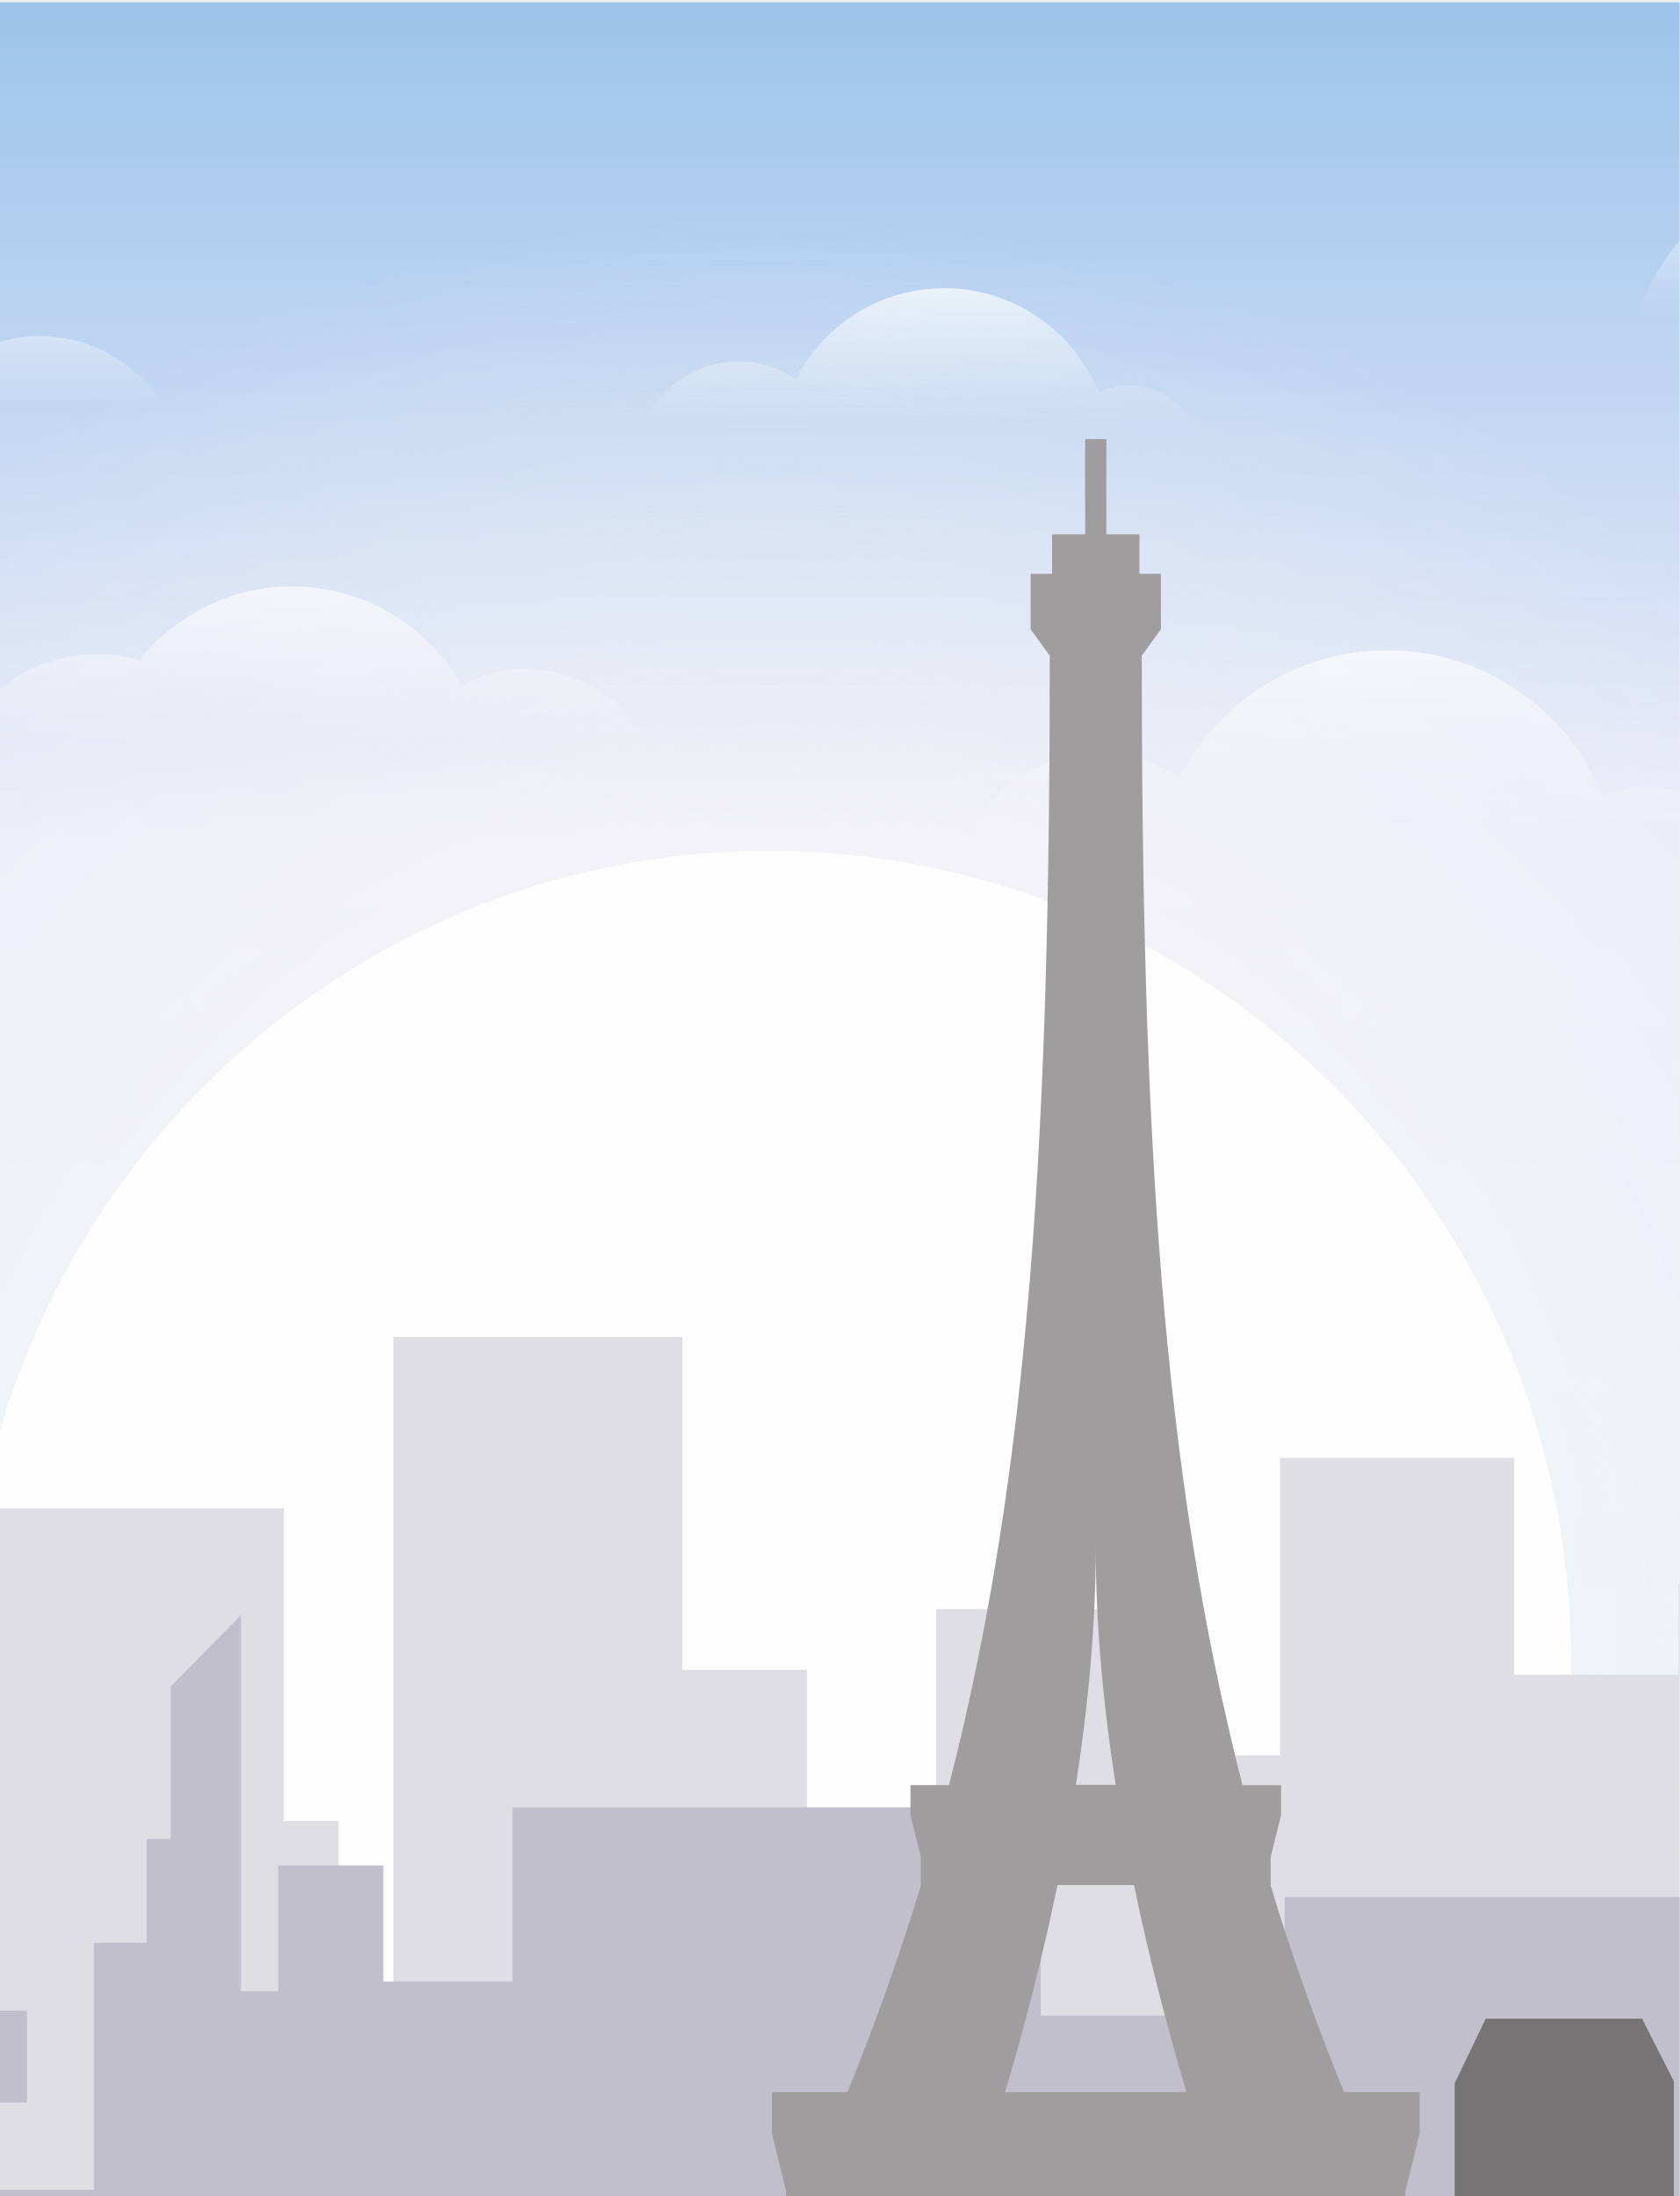
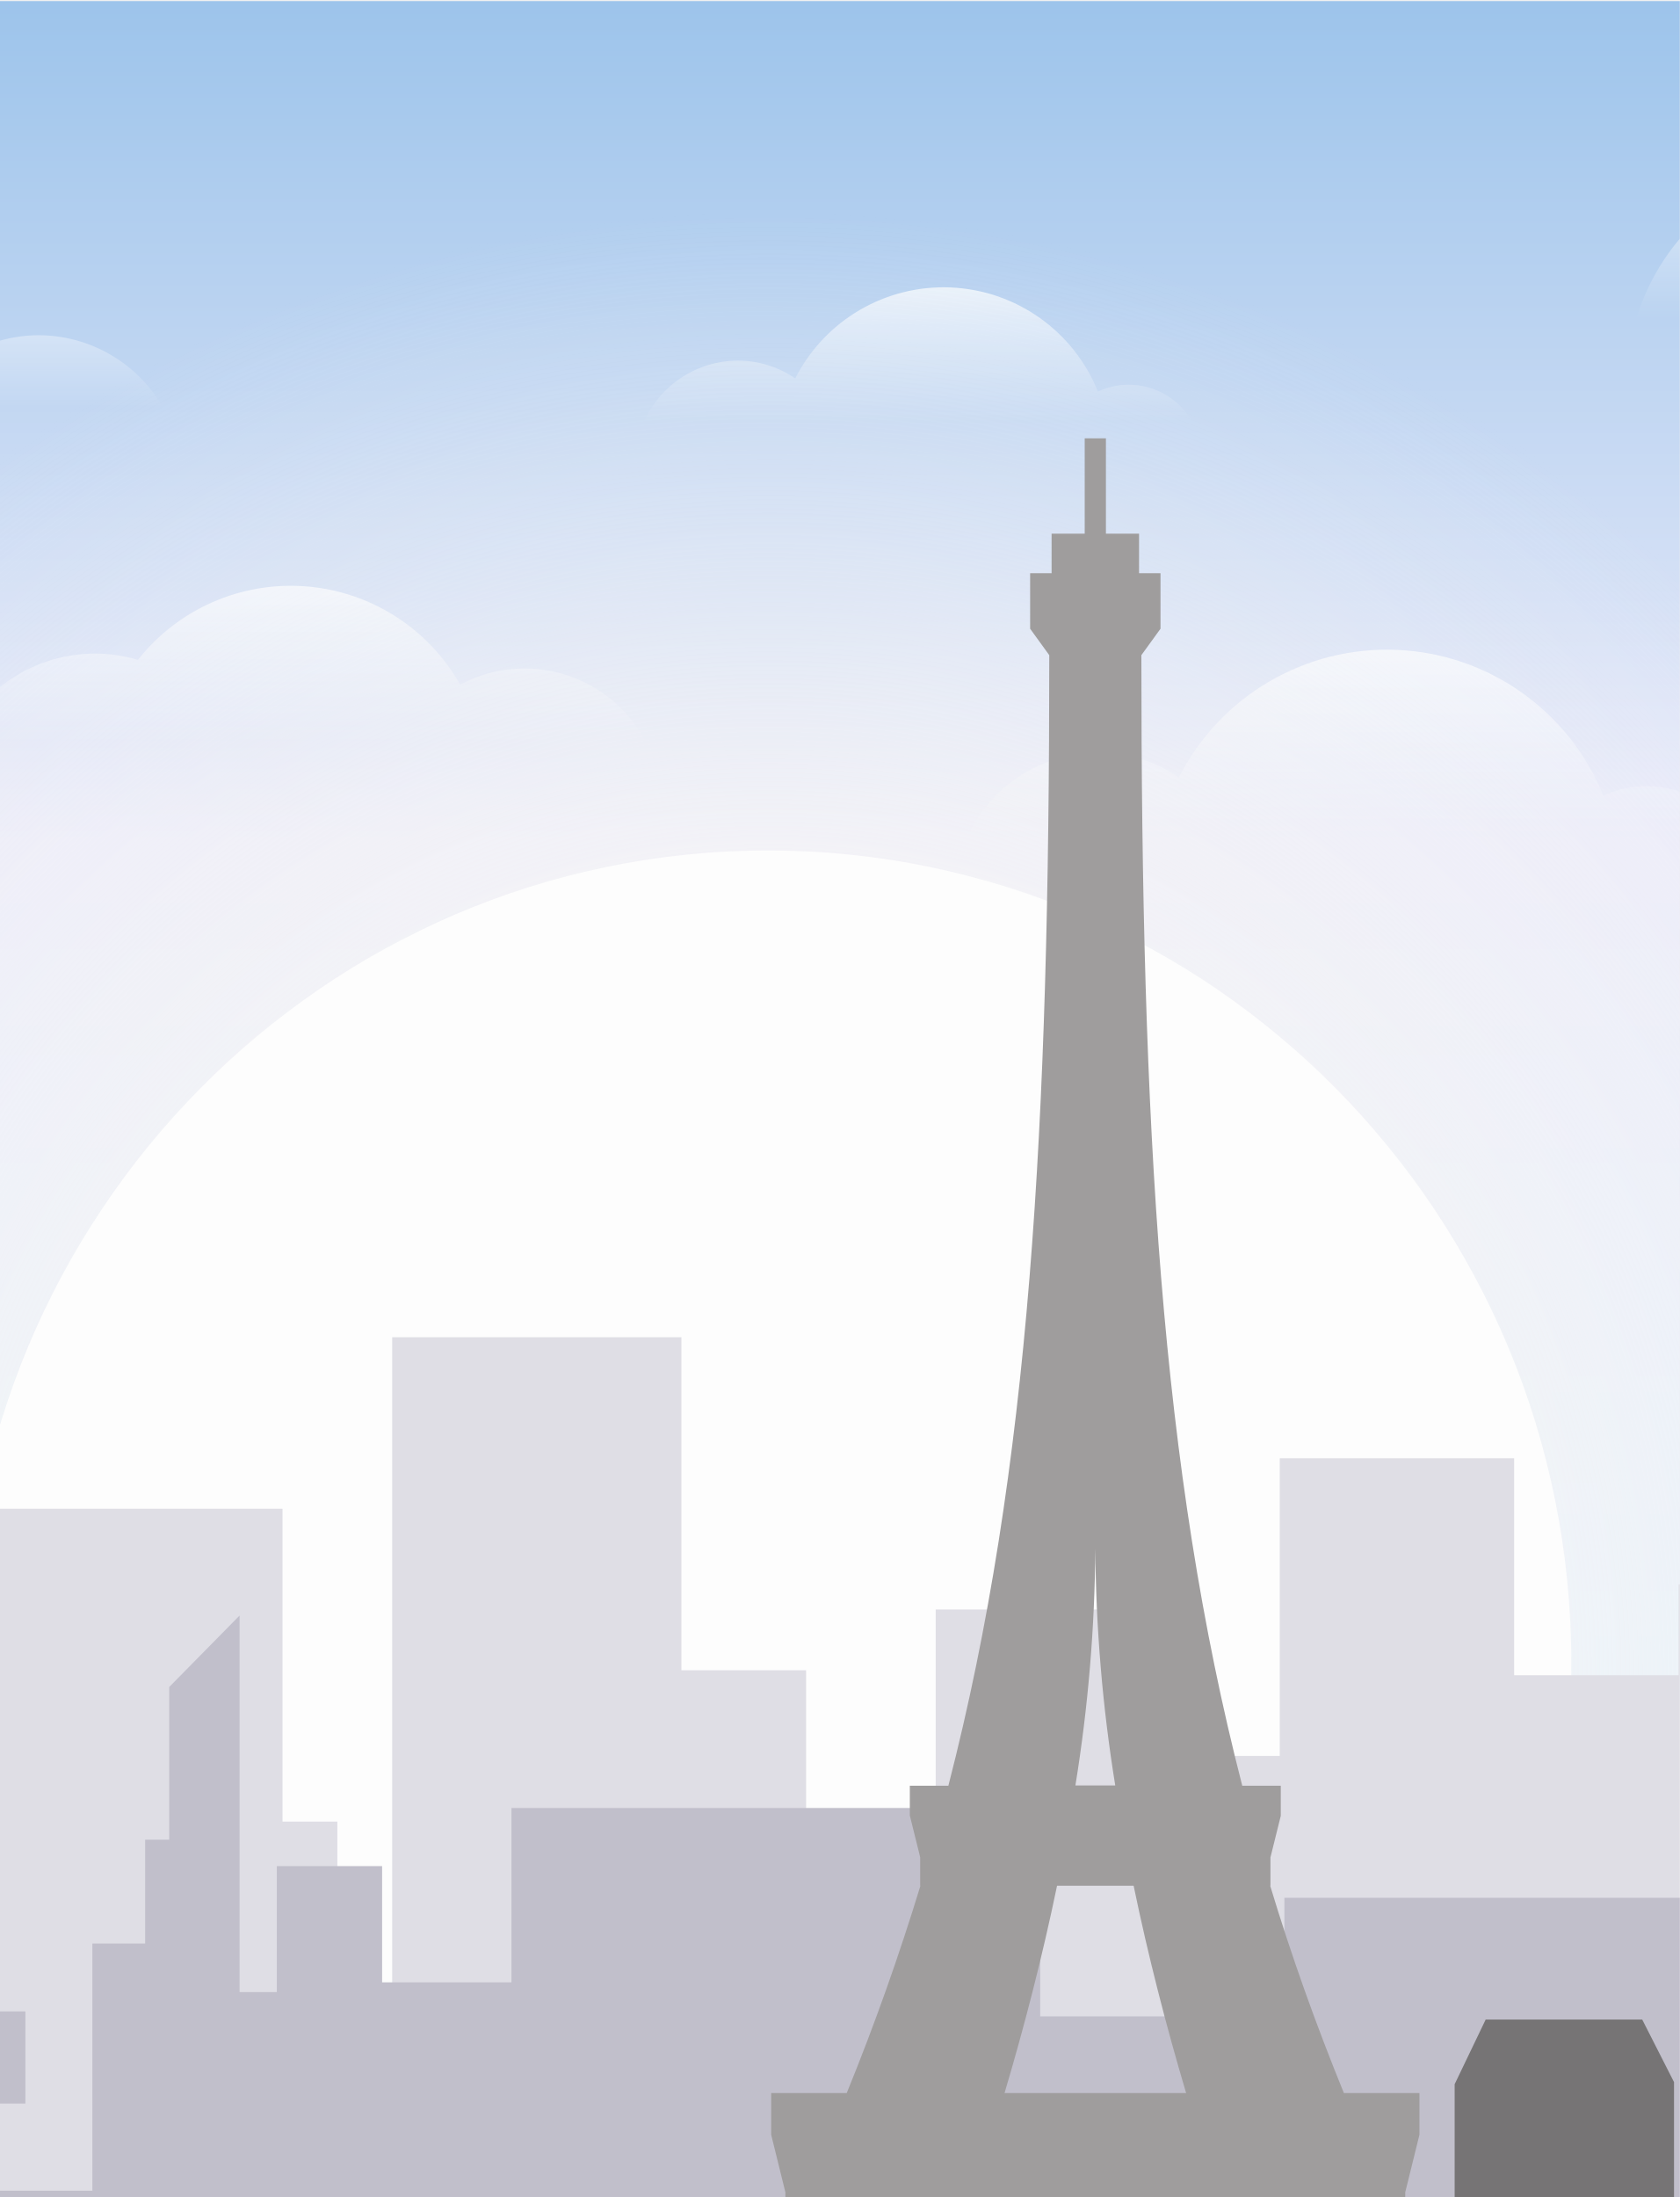
- <svg xmlns="http://www.w3.org/2000/svg" xmlns:xlink="http://www.w3.org/1999/xlink" width="713" height="932" viewBox="0 0 713 932">
+ <svg xmlns="http://www.w3.org/2000/svg" xmlns:xlink="http://www.w3.org/1999/xlink" width="390" height="510" viewBox="0 0 390 510">
  <defs>
    <clipPath id="clip-path">
-       <rect id="Rectangle_292" data-name="Rectangle 292" width="713" height="932" transform="translate(-219 -6)" fill="#fff" />
+       <rect id="Rectangle_292" data-name="Rectangle 292" width="390" height="510" transform="translate(0.371 0.275)" fill="#fff" />
    </clipPath>
    <clipPath id="clip-path-2">
-       <rect id="Rectangle_281" data-name="Rectangle 281" width="1865" height="1554" transform="translate(0 0.093)" />
+       <rect id="Rectangle_281" data-name="Rectangle 281" width="1021" height="851" transform="translate(0.056 -0.273)" />
    </clipPath>
    <linearGradient id="linear-gradient" x1="0.5" x2="0.5" y2="1" gradientUnits="objectBoundingBox">
      <stop offset="0" stop-color="#9dc4eb" />
      <stop offset="0.495" stop-color="#ececfa" />
      <stop offset="1" stop-color="#e5f0fc" />
    </linearGradient>
    <linearGradient id="linear-gradient-2" x1="0.5" x2="0.5" y2="0.999" gradientUnits="objectBoundingBox">
      <stop offset="0.001" stop-color="#fff" />
      <stop offset="1" stop-color="#fff" stop-opacity="0" />
    </linearGradient>
    <linearGradient id="linear-gradient-3" x1="0.5" y1="0.001" x2="0.5" y2="1.002" xlink:href="#linear-gradient-2" />
    <linearGradient id="linear-gradient-4" x1="0.5" y1="0" x2="0.5" y2="0.999" xlink:href="#linear-gradient-2" />
    <linearGradient id="linear-gradient-5" x1="0.5" y1="0" x2="0.5" y2="1" xlink:href="#linear-gradient-2" />
    <linearGradient id="linear-gradient-6" x1="0.5" y1="-0.001" x2="0.5" y2="1" xlink:href="#linear-gradient-2" />
    <linearGradient id="linear-gradient-7" x1="9.135" y1="-0.001" x2="9.135" y2="1" xlink:href="#linear-gradient-2" />
    <linearGradient id="linear-gradient-8" x1="-8.352" y1="0.001" x2="-8.352" y2="1.002" xlink:href="#linear-gradient-2" />
    <linearGradient id="linear-gradient-9" x1="0.5" y1="-0.001" x2="0.5" y2="0.999" xlink:href="#linear-gradient-2" />
    <linearGradient id="linear-gradient-10" x1="0.5" y1="0" x2="0.5" y2="1" xlink:href="#linear-gradient-2" />
    <linearGradient id="linear-gradient-11" x1="0.5" y1="0" x2="0.5" y2="1" xlink:href="#linear-gradient-2" />
    <radialGradient id="radial-gradient" cx="0.5" cy="0.5" r="0.5" gradientUnits="objectBoundingBox">
      <stop offset="0" stop-color="#ebe4e2" stop-opacity="0.949" />
      <stop offset="0.452" stop-color="#f8f7f4" stop-opacity="0.651" />
      <stop offset="0.916" stop-color="#f5f5f5" stop-opacity="0" />
      <stop offset="1" stop-color="#ffe5df" stop-opacity="0" />
    </radialGradient>
  </defs>
-   <g id="Groupe_de_masques_2" data-name="Groupe de masques 2" transform="translate(219 6)" clip-path="url(#clip-path)">
-     <g id="Layer_1" transform="translate(-795 1.907)">
-       <g id="Groupe_3527" data-name="Groupe 3527" transform="translate(109 -7)">
-         <g id="Groupe_3517" data-name="Groupe 3517" transform="translate(0 0)" clip-path="url(#clip-path-2)">
-           <rect id="Rectangle_280" data-name="Rectangle 280" width="1864.871" height="720.118" transform="translate(-0.28 0.073)" fill="url(#linear-gradient)" />
+   <g id="Groupe_de_masques_2" data-name="Groupe de masques 2" transform="translate(-0.371 -0.274)" clip-path="url(#clip-path)">
+     <g id="Layer_1" transform="translate(-255.685 0.548)">
+       <g id="Groupe_3527" data-name="Groupe 3527" transform="translate(0)">
+         <g id="Groupe_3517" data-name="Groupe 3517" clip-path="url(#clip-path-2)">
+           <rect id="Rectangle_280" data-name="Rectangle 280" width="1021.026" height="394.268" transform="translate(-0.154 -0.011)" fill="url(#linear-gradient)" />
        </g>
-         <g id="Groupe_3518" data-name="Groupe 3518" transform="translate(0 0)" opacity="0.7" clip-path="url(#clip-path-2)">
-           <path id="Tracé_12289" data-name="Tracé 12289" d="M715.33,140.383a42.818,42.818,0,0,1,24.353,7.549,70.545,70.545,0,0,1,128.347,5.55,30.385,30.385,0,0,1,13.054-2.886,31.072,31.072,0,0,1,27.1,15.985H675.4A43.728,43.728,0,0,1,715.33,140.383Z" transform="translate(65.222 12.106)" fill="url(#linear-gradient-2)" />
-           <path id="Tracé_12290" data-name="Tracé 12290" d="M139.506,387.576a52.644,52.644,0,0,1,29.728,9.1A86.416,86.416,0,0,1,246.023,349.5c36.091,0,66.916,22.313,79.97,53.951a36.833,36.833,0,0,1,16.016-3.552,37.926,37.926,0,0,1,33.019,19.427H90.8A53.428,53.428,0,0,1,139.506,387.576Z" transform="translate(8.526 38.551)" fill="url(#linear-gradient-3)" />
-           <path id="Tracé_12291" data-name="Tracé 12291" d="M1175.925,391.987a53.444,53.444,0,0,1,29.948,9.214,86.829,86.829,0,0,1,77.228-47.4c36.2,0,67.245,22.424,80.409,54.284a37.317,37.317,0,0,1,16.126-3.552,38.154,38.154,0,0,1,33.239,19.538H1127A53.384,53.384,0,0,1,1175.925,391.987Z" transform="translate(109.019 39.024)" fill="url(#linear-gradient-4)" />
-           <path id="Tracé_12292" data-name="Tracé 12292" d="M856.146,291.327a60.323,60.323,0,0,1,34.116,10.546c16.564-32.193,49.8-54.173,88.2-54.173,41.356,0,76.789,25.532,91.818,61.943a42.6,42.6,0,0,1,18.319-4.107,43.673,43.673,0,0,1,37.955,22.313H800.2A61.367,61.367,0,0,1,856.146,291.327Z" transform="translate(77.325 27.343)" fill="url(#linear-gradient-5)" />
-           <path id="Tracé_12293" data-name="Tracé 12293" d="M1259.578,281.484a63.372,63.372,0,0,1,38.394,12.988,87.8,87.8,0,0,1,75.473-43.072c39.382,0,72.73,26.2,83.919,62.165H1204.4A63.612,63.612,0,0,1,1259.578,281.484Z" transform="translate(116.525 27.751)" fill="url(#linear-gradient-6)" />
-           <path id="Tracé_12294" data-name="Tracé 12294" d="M190.633,92.314a45.062,45.062,0,0,0-27.315,9.214A62.393,62.393,0,0,0,50,115.182H229.8A45.31,45.31,0,0,0,190.633,92.314Z" transform="translate(4.569 7.89)" fill="url(#linear-gradient-7)" />
-           <path id="Tracé_12295" data-name="Tracé 12295" d="M1623.633,136.525a45.061,45.061,0,0,0-27.315,9.214A62.343,62.343,0,0,0,1483,159.282h179.8A45.17,45.17,0,0,0,1623.633,136.525Z" transform="translate(143.545 12.745)" fill="url(#linear-gradient-8)" />
-           <path id="Tracé_12296" data-name="Tracé 12296" d="M458.291,130.451a60.376,60.376,0,0,0-36.639,12.433A83.853,83.853,0,0,0,349.689,101.7c-37.626,0-69.439,24.977-80.189,59.39H510.946A60.987,60.987,0,0,0,458.291,130.451Z" transform="translate(25.856 11.269)" fill="url(#linear-gradient-9)" />
-           <path id="Tracé_12297" data-name="Tracé 12297" d="M650.717,258.379a56.735,56.735,0,0,0-27.315,6.883,82.546,82.546,0,0,0-136.684-10.546,62.535,62.535,0,0,0-18.32-2.664,64.508,64.508,0,0,0-58.8,38.409h293A58.139,58.139,0,0,0,650.717,258.379Z" transform="translate(39.444 24.657)" fill="url(#linear-gradient-10)" />
-           <path id="Tracé_12298" data-name="Tracé 12298" d="M1274,93.148a68.258,68.258,0,0,0-41.685,14.1A95.386,95.386,0,0,0,1150.369,60.4c-42.782,0-78.983,28.418-91.269,67.6h274.794A68.864,68.864,0,0,0,1274,93.148Z" transform="translate(102.434 6.723)" fill="url(#linear-gradient-11)" />
+         <g id="Groupe_3518" data-name="Groupe 3518" opacity="0.7" clip-path="url(#clip-path-2)">
+           <path id="Tracé_12289" data-name="Tracé 12289" d="M697.262,126.318a23.443,23.443,0,0,1,13.333,4.133,38.624,38.624,0,0,1,70.271,3.039,16.636,16.636,0,0,1,7.147-1.58,17.012,17.012,0,0,1,14.835,8.752H675.4A23.941,23.941,0,0,1,697.262,126.318Z" transform="translate(-269.906 -42.881)" fill="url(#linear-gradient-2)" />
+           <path id="Tracé_12290" data-name="Tracé 12290" d="M117.467,370.347a28.823,28.823,0,0,1,16.276,4.984,47.176,47.176,0,0,1,85.826,3.707,20.167,20.167,0,0,1,8.769-1.945,20.765,20.765,0,0,1,18.078,10.636H90.8A29.252,29.252,0,0,1,117.467,370.347Z" transform="translate(-36.419 -137.091)" fill="url(#linear-gradient-3)" />
+           <path id="Tracé_12291" data-name="Tracé 12291" d="M1153.787,374.708a29.261,29.261,0,0,1,16.4,5.045,47.444,47.444,0,0,1,86.307,3.768,20.431,20.431,0,0,1,8.829-1.945,20.89,20.89,0,0,1,18.2,10.7H1127A29.228,29.228,0,0,1,1153.787,374.708Z" transform="translate(-450.274 -138.778)" fill="url(#linear-gradient-4)" />
+           <path id="Tracé_12292" data-name="Tracé 12292" d="M830.831,271.586a33.027,33.027,0,0,1,18.679,5.774,54.179,54.179,0,0,1,98.559,4.254,23.326,23.326,0,0,1,10.03-2.249,23.911,23.911,0,0,1,20.781,12.216H800.2A33.6,33.6,0,0,1,830.831,271.586Z" transform="translate(-319.751 -97.164)" fill="url(#linear-gradient-5)" />
+           <path id="Tracé_12293" data-name="Tracé 12293" d="M1234.61,267.871a34.7,34.7,0,0,1,21.021,7.111,48.014,48.014,0,0,1,87.268,10.454H1204.4A34.828,34.828,0,0,1,1234.61,267.871Z" transform="translate(-481.187 -98.615)" fill="url(#linear-gradient-6)" />
+           <path id="Tracé_12294" data-name="Tracé 12294" d="M127,82.669a24.671,24.671,0,0,0-14.955,5.045A34.161,34.161,0,0,0,50,95.19h98.439A24.808,24.808,0,0,0,127,82.669Z" transform="translate(-20.123 -27.859)" fill="url(#linear-gradient-7)" />
+           <path id="Tracé_12295" data-name="Tracé 12295" d="M1560,126.83a24.671,24.671,0,0,0-14.955,5.045A34.133,34.133,0,0,0,1483,139.29h98.439A24.73,24.73,0,0,0,1560,126.83Z" transform="translate(-592.459 -45.155)" fill="url(#linear-gradient-8)" />
+           <path id="Tracé_12296" data-name="Tracé 12296" d="M372.864,117.442a33.056,33.056,0,0,0-20.06,6.807,45.81,45.81,0,0,0-83.3,9.968H401.693A33.391,33.391,0,0,0,372.864,117.442Z" transform="translate(-107.791 -39.9)" fill="url(#linear-gradient-9)" />
+           <path id="Tracé_12297" data-name="Tracé 12297" d="M541.613,242.506a31.063,31.063,0,0,0-14.955,3.768,45.194,45.194,0,0,0-74.835-5.774,34.238,34.238,0,0,0-10.03-1.459A35.319,35.319,0,0,0,409.6,260.071H570.021A31.831,31.831,0,0,0,541.613,242.506Z" transform="translate(-163.746 -87.593)" fill="url(#linear-gradient-10)" />
+           <path id="Tracé_12298" data-name="Tracé 12298" d="M1176.758,78.33a37.371,37.371,0,0,0-22.823,7.719A52.162,52.162,0,0,0,1059.1,97.414h150.451A37.7,37.7,0,0,0,1176.758,78.33Z" transform="translate(-423.155 -23.701)" fill="url(#linear-gradient-11)" />
        </g>
-         <g id="Groupe_3519" data-name="Groupe 3519" transform="translate(0 0)" clip-path="url(#clip-path-2)">
-           <ellipse id="Ellipse_30" data-name="Ellipse 30" cx="653.911" cy="661.727" rx="653.911" ry="661.727" transform="translate(139.475 43.145)" fill="url(#radial-gradient)" />
+         <g id="Groupe_3519" data-name="Groupe 3519" clip-path="url(#clip-path-2)">
+           <ellipse id="Ellipse_30" data-name="Ellipse 30" cx="358.02" cy="362.299" rx="358.02" ry="362.299" transform="translate(76.363 23.571)" fill="url(#radial-gradient)" />
        </g>
-         <g id="Groupe_3520" data-name="Groupe 3520" transform="translate(0 0)" clip-path="url(#clip-path-2)">
-           <ellipse id="Ellipse_31" data-name="Ellipse 31" cx="340.613" cy="344.684" rx="340.613" ry="344.684" transform="translate(452.773 360.187)" fill="#fdfdfd" />
+         <g id="Groupe_3520" data-name="Groupe 3520" clip-path="url(#clip-path-2)">
+           <ellipse id="Ellipse_31" data-name="Ellipse 31" cx="186.487" cy="188.716" rx="186.487" ry="188.716" transform="translate(247.896 197.153)" fill="#fdfdfd" />
        </g>
-         <g id="Groupe_3521" data-name="Groupe 3521" transform="translate(0 0)" clip-path="url(#clip-path-2)">
-           <path id="Tracé_12299" data-name="Tracé 12299" d="M0,991.637V752.079H126.811V662.161h88.856V790.488h33.787v-177.5H378.459V737.092h63.406V583.011h145.9V715.667h23.256v79.15h23.256V510.3H756.918V651.5h52.875v64.163h54.959V625.75h93.024V687.8h52.875V561.586h99.387v92.027h69.768v-38.52h196.689v47.068h57.043V587.229h105.749V764.844h82.384V589.45H1748.59v51.286h116.28v350.9Z" transform="translate(-0.28 56.254)" fill="#dfdee5" />
+         <g id="Groupe_3521" data-name="Groupe 3521" clip-path="url(#clip-path-2)">
+           <path id="Tracé_12299" data-name="Tracé 12299" d="M0,773.834V642.675H69.43v-49.23h48.649V663.7h18.5V566.52h70.631v67.95h34.715V550.11H321.8v72.63h12.733v43.335h12.733V510.3h67.147v77.31h28.949v35.13h30.09v-49.23h50.931v33.975h28.949v-69.1h54.415v50.385h38.2v-21.09H753.637v25.77h31.231V552.419h57.9v97.245h45.105V553.635h69.49v28.08h63.664v192.12Z" transform="translate(-0.154 -200.16)" fill="#dfdee5" />
        </g>
-         <g id="Groupe_3522" data-name="Groupe 3522" transform="translate(0 0)" clip-path="url(#clip-path-2)">
-           <path id="Tracé_12300" data-name="Tracé 12300" d="M-78,914V799.994H31.7L71.19,756.922l8.118-61.5,9.215,60.389L124.064,798h27.315V756.922h49.8V724.064l47.609-16.429V591.518h86.333L391.947,634.7V800.993h94.341v39.075H473.124v36.966H514.7V772.242h22.378V728.171h10.2V663.453l29.838-30.306V792.779h15.8v-53.4h44.647v49.288h54.849V714.739h181.66v63.719h42.563V803.1h103.555V752.815h268.98v61.61h79.093V563.877l21.391-52.4,20.294,50.4V812.316h26.328V519.7l25.34-53.4,29.509,49.288V805.1h22.269V746.6h69V576.31l22.927-23.09h36.969v47.734h63.954V752.815h136.026v39.519H1958v306.5H-78Z" transform="translate(-7.845 51.41)" fill="#c1bfcb" />
+         <g id="Groupe_3522" data-name="Groupe 3522" clip-path="url(#clip-path-2)">
+           <path id="Tracé_12300" data-name="Tracé 12300" d="M-78,711.418V649h60.06L3.682,625.417l4.444-33.671,5.045,33.063,19.46,23.1H47.586V625.417H74.854v-17.99l26.066-9V534.858h47.267L179.3,558.5v91.046H230.95V670.94h-7.207v20.239h22.763V633.8h12.252V609.676h5.586V574.242L280.68,557.65v87.4h8.649V615.814h24.445V642.8H343.8V602.322h99.46v34.887h23.3V650.7h56.7V623.168H670.532V656.9h43.3V519.724l11.712-28.687,11.111,27.593V655.746h14.414V495.534L764.947,466.3,781.1,493.285V651.795H793.3v-32.03h37.778V526.531l12.553-12.642h20.24v26.135h35.015v83.145h74.475v21.637h63.364V812.614H-78Z" transform="translate(30.999 -182.902)" fill="#c1bfcb" />
        </g>
-         <g id="Groupe_3523" data-name="Groupe 3523" transform="translate(0 0)" clip-path="url(#clip-path-2)">
-           <path id="Tracé_12301" data-name="Tracé 12301" d="M1001.7,927.3V910.652l6.033-24.422V868.579H975.7c-11.957-29.307-22.379-58.5-31.264-87.919h.11V768.671l4.388-17.651V738.254H932.588C897.923,603.711,889.805,458.4,889.805,258.916l8.118-11.212V224.17h-9.105V207.407H874.777V167h-9v40.407H851.74V224.17h-9.1V247.7l8.118,11.212c0,199.484-8.118,344.8-42.782,479.338H791.625v12.655l4.388,17.651v12.1h.11c-9,29.418-19.307,58.613-31.264,87.919H732.827V886.23l6.034,24.422V927.3c-26.328,55.172-58.469,111.9-97.961,173.4h87.21l.329-1.332a146.6,146.6,0,0,1,43.441-74.043,145,145,0,0,1,98.509-38.631h0a145,145,0,0,1,98.509,38.631,148.64,148.64,0,0,1,43.44,74.043l.329,1.332h87.21C1060.277,1039.2,1028.025,982.475,1001.7,927.3ZM870.279,637.68c0,32.193,3.072,66.051,8.447,100.464H861.832C867.207,703.841,870.279,669.873,870.279,637.68ZM854.044,780.66h32.471c6.143,29.639,13.712,59.168,22.269,87.919H831.775C840.331,839.828,847.9,810.3,854.044,780.66Z" transform="translate(61.876 18.459)" fill="#9f9d9d" />
+         <g id="Groupe_3523" data-name="Groupe 3523" clip-path="url(#clip-path-2)">
+           <path id="Tracé_12301" data-name="Tracé 12301" d="M838.438,583.27v-9.117l3.3-13.371v-9.664H824.2c-6.547-16.045-12.252-32.03-17.117-48.136h.06v-6.564l2.4-9.664v-6.99H800.6c-18.979-73.663-23.424-153.222-23.424-262.44l4.444-6.139V198.3h-4.985v-9.178h-7.688V167h-4.925v22.123h-7.688V198.3h-4.985v12.885l4.444,6.139c0,109.218-4.444,188.777-23.423,262.44h-8.949v6.929l2.4,9.664v6.625h.06c-4.925,16.106-10.571,32.091-17.117,48.136H691.23v9.664l3.3,13.371v9.117c-14.414,30.207-32.012,61.264-53.634,94.936h47.748l.18-.729a80.265,80.265,0,0,1,23.784-40.539,79.387,79.387,0,0,1,53.934-21.151h0a79.387,79.387,0,0,1,53.934,21.151,81.381,81.381,0,0,1,23.784,40.539l.18.729h47.748C870.511,644.534,852.853,613.477,838.438,583.27ZM766.486,424.7a359.166,359.166,0,0,0,4.625,55h-9.249A358.534,358.534,0,0,0,766.486,424.7ZM757.6,502.982h17.778c3.363,16.228,7.508,32.395,12.192,48.136H745.405C750.09,535.377,754.234,519.21,757.6,502.982Z" transform="translate(-256.127 -65.512)" fill="#9f9d9d" />
        </g>
-         <g id="Groupe_3524" data-name="Groupe 3524" transform="translate(0 0)" clip-path="url(#clip-path-2)">
-           <rect id="Rectangle_288" data-name="Rectangle 288" width="2019.765" height="318.597" transform="translate(-77.727 1235.607)" fill="#1c1335" />
+         <g id="Groupe_3524" data-name="Groupe 3524" clip-path="url(#clip-path-2)">
+           <rect id="Rectangle_288" data-name="Rectangle 288" width="1105.831" height="174.433" transform="translate(-42.556 676.45)" fill="#1c1335" />
        </g>
-         <g id="Groupe_3525" data-name="Groupe 3525" transform="translate(0 0)" clip-path="url(#clip-path-2)">
-           <path id="Tracé_12302" data-name="Tracé 12302" d="M602.618,1113H-70.6v318.6H17.268c20.294-120.445,123.959-212.028,248.8-212.028s228.392,91.694,248.8,212.028h87.868V1113Z" transform="translate(-7.127 122.608)" fill="#341d4b" />
-           <path id="Tracé_12303" data-name="Tracé 12303" d="M1216.428,1113H543.1v318.6h87.868c20.294-120.445,123.959-212.028,248.8-212.028s228.392,91.694,248.8,212.028h87.868V1113Z" transform="translate(52.391 122.608)" fill="#341d4b" />
-           <path id="Tracé_12304" data-name="Tracé 12304" d="M1830.118,1113H1156.9v318.6h87.868c20.294-120.445,123.959-212.028,248.8-212.028,124.727,0,228.392,91.694,248.8,212.028h87.868V1113Z" transform="translate(111.919 122.608)" fill="#341d4b" />
+         <g id="Groupe_3525" data-name="Groupe 3525" clip-path="url(#clip-path-2)">
+           <path id="Tracé_12302" data-name="Tracé 12302" d="M297.99,1113H-70.6v174.434h48.108c11.111-65.944,67.868-116.087,136.217-116.087s125.046,50.2,136.217,116.087H298.05V1113Z" transform="translate(28.044 -436.55)" fill="#341d4b" />
+           <path id="Tracé_12303" data-name="Tracé 12303" d="M911.75,1113H543.1v174.434h48.108c11.111-65.944,67.868-116.087,136.217-116.087s125.046,50.2,136.217,116.087H911.75V1113Z" transform="translate(-217.066 -436.55)" fill="#341d4b" />
+           <path id="Tracé_12304" data-name="Tracé 12304" d="M1525.49,1113H1156.9v174.434h48.108c11.111-65.944,67.868-116.087,136.217-116.087,68.289,0,125.046,50.2,136.217,116.087h48.108V1113Z" transform="translate(-462.215 -436.55)" fill="#341d4b" />
        </g>
-         <g id="Groupe_3526" data-name="Groupe 3526" transform="translate(0 0)" clip-path="url(#clip-path-2)">
-           <path id="Tracé_12305" data-name="Tracé 12305" d="M-341.5,1056.909l36.859-45.625h45.964l16.345-58.946,13.932,63.941,17.99-42.294H-75.153l27.863,64.608V952.338H99.377v-46.4L112.1,821.347l11.847,83.368,22.6-58.5,5.7-59.279,4.059,58.835,18.429,57.725,10.641-87.142,10.75,86.7v47.29h20.075l13.054-25.754H345.211v-37.3h20.513v-35.3h49.584v34.857h23.366v39.408h83.919l37.736,38.187V913.374H698.44v38.964H767.22V1010.4h44.318l26.218-37.3h46.622V947.343h5.485V908.933h5.485l5.485-36.966,8.557,37.3h6.582v38.52h6.143V972.32h43.441l23.8,44.737V987.195h11.409l27.863-65.273,26.328,66.939h13.822v32.3l34.445-34.746h14.7V803.142l13.164-27.419h66.368l13.493,26.531V889.4h78.873V801.7l11.408-25.976h63.954l11.957,23.756V958.222H1425.3V885.177H1440v-46.4h9.873V814.687h110.9v26.864h9.215v46.4H1585.9v75.708h54.63V847.1h-8.776V837.11h13.712l21.281-58.613,4.937-51.4,5.485,51.952,19.088,56.393h10.86v11.1h-9.763V956h22.159V918.369l39.272-39.852h283.57l43,43.627v31.083h57.811l55.727-53.062,73.717,61.277v194.045H-341.5Z" transform="translate(-33.4 80.122)" fill="#767475" />
+         <g id="Groupe_3526" data-name="Groupe 3526" clip-path="url(#clip-path-2)">
+           <path id="Tracé_12305" data-name="Tracé 12305" d="M-341.5,907.672l20.18-24.98h25.165l8.949-32.273,7.628,35.008,9.85-23.156h74.054l15.255,35.373V850.419h80.3V825.014L-93.15,778.7l6.487,45.644,12.372-32.03,3.123-32.456,2.222,32.213,10.09,31.6,5.826-47.711,5.886,47.468v25.892h10.991l7.147-14.1H34.478V814.8H45.709V795.475H72.856V814.56H85.649v21.576H131.6l20.661,20.908V829.086h75.616v21.333H265.53v31.787h24.264l14.354-20.421h25.526v-14.1h3V826.655h3l3-20.239,4.685,20.422h3.6v21.09h3.363v13.432h23.784l13.033,24.494V869.5H393.4l15.255-35.738,14.414,36.649h7.568V888.1l18.859-19.024h8.048V768.733l7.207-15.012h36.337l7.387,14.526v47.711h43.183V767.943l6.246-14.222h35.015l6.546,13.006V853.64h26.367V813.648h8.048V788.243h5.405V775.054h60.721v14.708h5.045v25.405h8.709v41.451h29.91V792.8h-4.8v-5.47h7.508l11.651-32.091,2.7-28.14,3,28.444,10.451,30.875h5.946V792.5h-5.345v59.927h12.132v-20.6L808.415,810H963.671l23.544,23.886v17.018h31.652l30.51-29.052,40.361,33.549v106.24H-341.5Z" transform="translate(136.24 -285.193)" fill="#767475" />
        </g>
      </g>
    </g>
  </g>
</svg>
